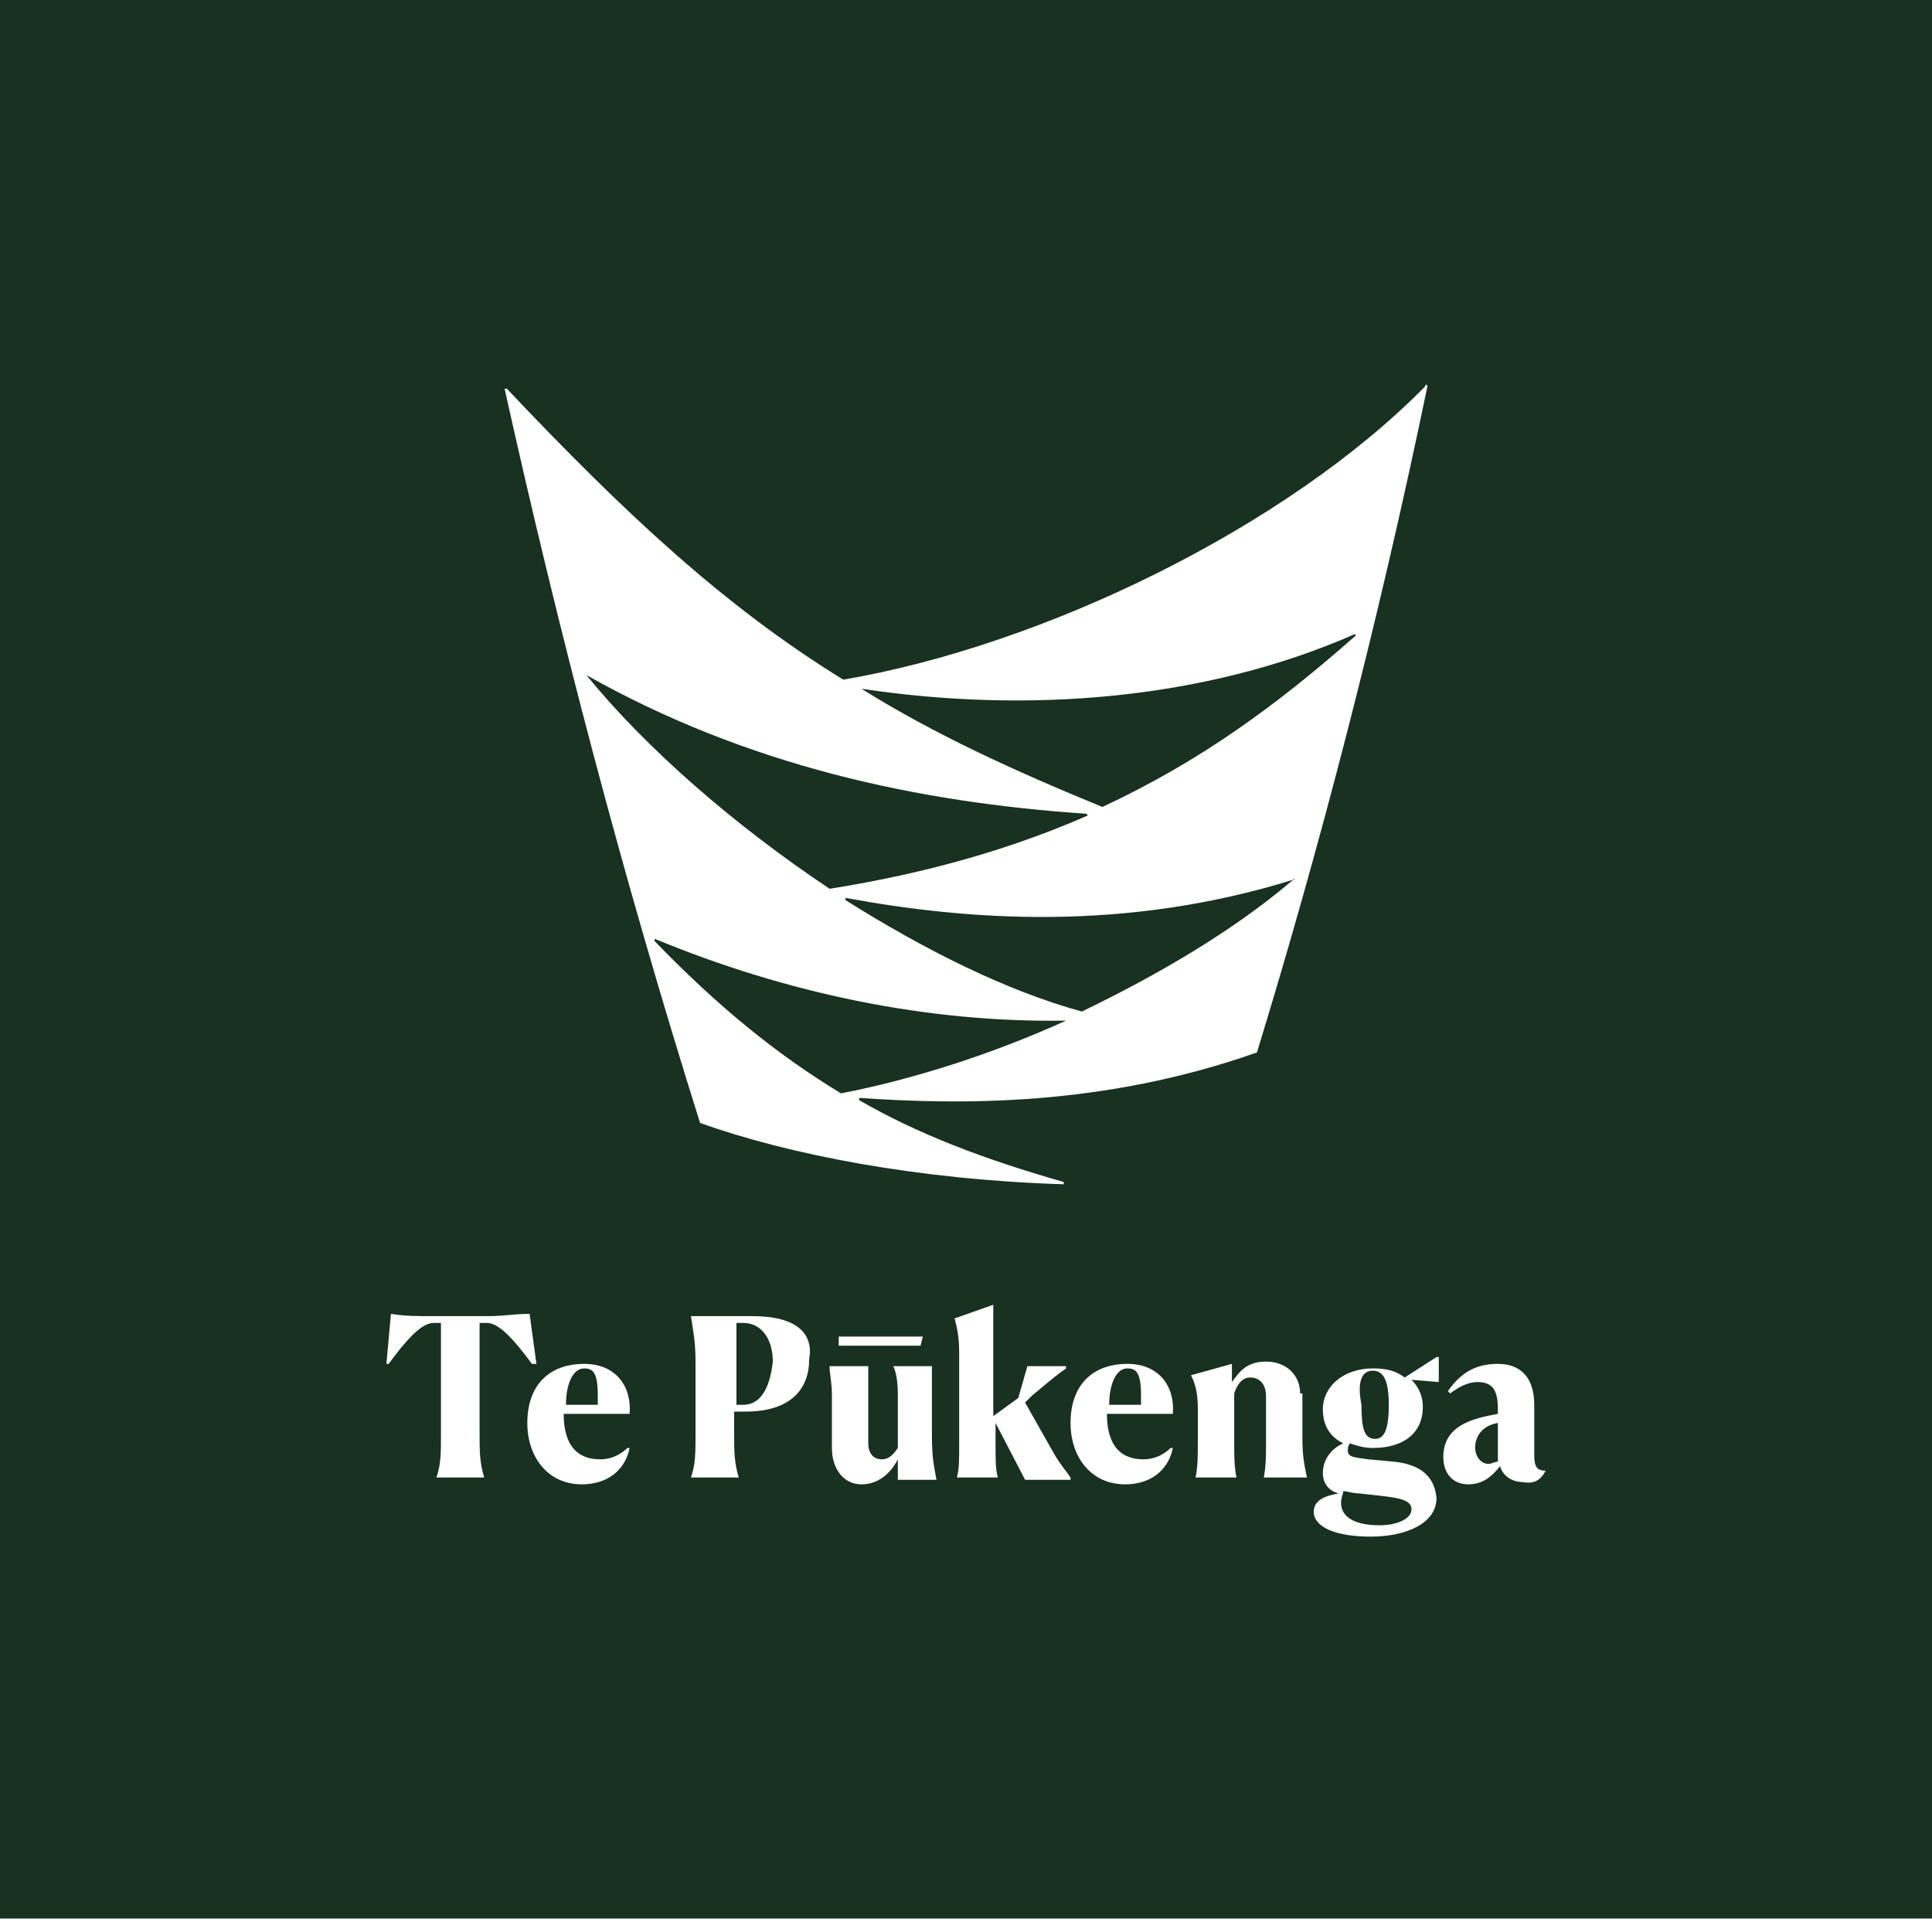
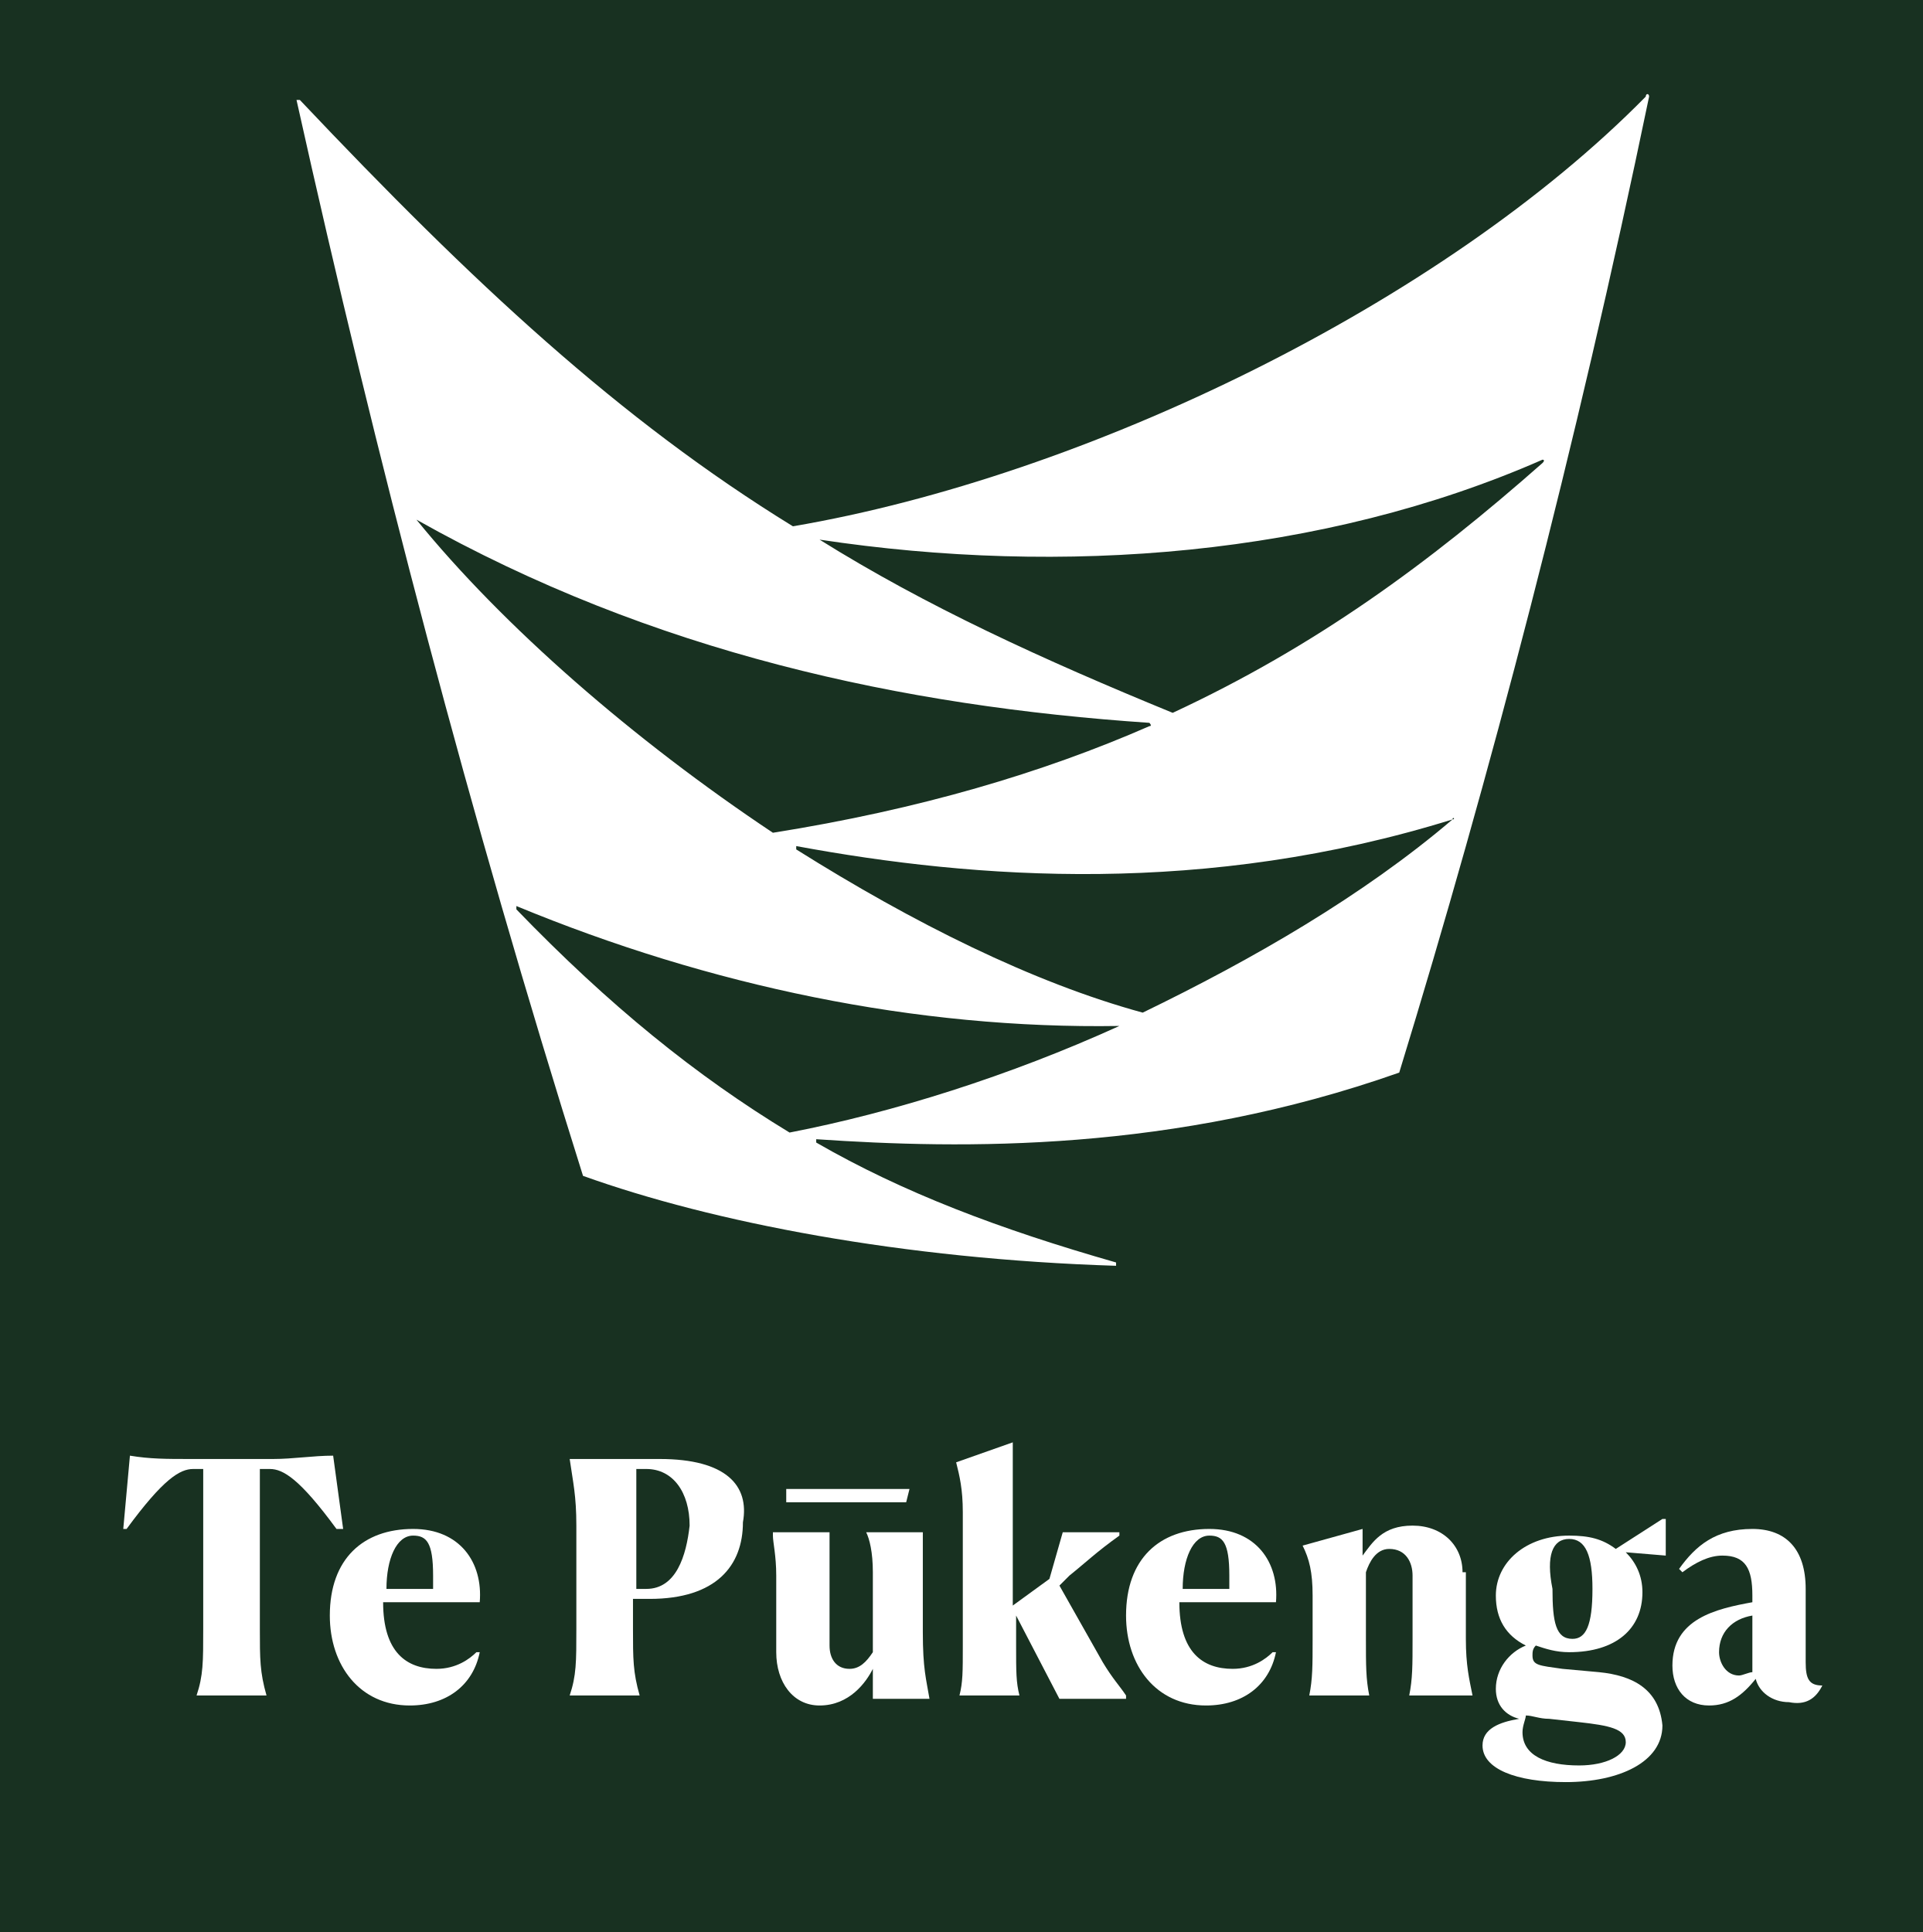
- <svg xmlns="http://www.w3.org/2000/svg" version="1.1" x="0px" y="0px" viewBox="0 0 85 84.4" style="enable-background:new 0 0 85 84.4;" xml:space="preserve">
+ <svg xmlns="http://www.w3.org/2000/svg" version="1.1" id="Layer_1" x="0px" y="0px" viewBox="0 0 57.7 58" style="enable-background:new 0 0 57.7 58;" xml:space="preserve">
  <style type="text/css">
	.st0{fill:#183121;}
	.st1{fill:#FFFFFF;}
</style>
-   <g id="Layer_2">
-     <rect class="st0" width="85" height="84.4" />
+   <g id="Layer_2_00000064324635113952370120000011873613830332759215_">
+     <polyline class="st0" points="36.2,-14.1 71.7,-14.1 71.7,70.3 -13.3,70.3 -13.3,-14.1 36.2,-14.1  " />
  </g>
-   <g id="Layer_1">
+   <g id="Layer_1_00000062898962688257348600000011938158323506181024_">
    <g>
-       <path class="st1" d="M30.8,49.4c3.9,1.4,9.6,2.5,16,2.7c0,0,0,0,0-0.1c-3.5-1-6.4-2.1-9-3.6c0,0,0-0.1,0-0.1    c4.4,0.3,10.7,0.4,17.5-2c2.7-8.8,5.3-18.7,7.5-29.3c0-0.1-0.1-0.1-0.1,0c-6.1,6.2-16.8,11.4-25.6,12.9    c-5.2-3.2-9.6-7.3-14.8-12.8c0,0-0.1,0-0.1,0C24.6,27.9,27.4,38.6,30.8,49.4z M46.9,44.9c-3.3,1.5-6.8,2.6-9.9,3.2    c-2.8-1.7-5.4-3.8-8.2-6.7c0,0,0-0.1,0-0.1C34.6,43.7,40.8,45,46.9,44.9C46.9,44.8,46.9,44.8,46.9,44.9z M56.9,38.7    c-2.7,2.3-6,4.2-9.3,5.8c-3.3-0.9-6.9-2.7-10.4-4.9c0,0,0-0.1,0-0.1C42.6,40.5,49.5,41,56.9,38.7C56.9,38.6,57,38.7,56.9,38.7z     M37.9,30.3c7.3,1.1,15.1,0.5,21.7-2.4c0,0,0.1,0,0,0.1c-3.4,3-6.8,5.5-11.1,7.5C44.6,33.9,41.1,32.3,37.9,30.3    C37.9,30.4,37.9,30.3,37.9,30.3z M25.8,29.7c7.1,4,14.6,5.6,22,6.1c0,0,0.1,0.1,0,0.1c-3.2,1.4-6.9,2.5-11.3,3.2    C32.3,36.3,28.4,32.9,25.8,29.7C25.8,29.7,25.8,29.7,25.8,29.7z" />
+       <path class="st1" d="M17.5,35.3c3.9,1.4,9.6,2.5,16,2.7c0,0,0,0,0-0.1c-3.5-1-6.4-2.1-9-3.6v-0.1c4.4,0.3,10.7,0.4,17.5-2    c2.7-8.8,5.3-18.7,7.5-29.3c0-0.1-0.1-0.1-0.1,0c-6.1,6.2-16.8,11.4-25.6,12.9C18.6,12.6,14.2,8.5,9,3H8.9    C11.3,13.8,14.1,24.5,17.5,35.3z M33.6,30.8c-3.3,1.5-6.8,2.6-9.9,3.2c-2.8-1.7-5.4-3.8-8.2-6.7v-0.1    C21.3,29.6,27.5,30.9,33.6,30.8C33.6,30.7,33.6,30.7,33.6,30.8z M43.6,24.6c-2.7,2.3-6,4.2-9.3,5.8c-3.3-0.9-6.9-2.7-10.4-4.9    v-0.1C29.3,26.4,36.2,26.9,43.6,24.6C43.6,24.5,43.7,24.6,43.6,24.6z M24.6,16.2c7.3,1.1,15.1,0.5,21.7-2.4c0,0,0.1,0,0,0.1    c-3.4,3-6.8,5.5-11.1,7.5C31.3,19.8,27.8,18.2,24.6,16.2C24.6,16.3,24.6,16.2,24.6,16.2z M12.5,15.6c7.1,4,14.6,5.6,22,6.1    c0,0,0.1,0.1,0,0.1c-3.2,1.4-6.9,2.5-11.3,3.2C19,22.2,15.1,18.8,12.5,15.6L12.5,15.6z" />
      <g>
-         <path class="st1" d="M68,64.7c-0.4,0-0.5-0.2-0.5-0.7v-2.2c0-1.2-0.6-1.8-1.6-1.8c-1.1,0-1.7,0.5-2.2,1.2l0.1,0.1     c0.4-0.3,0.8-0.5,1.2-0.5c0.7,0,0.9,0.4,0.9,1.2v0.2c-1.1,0.2-2.4,0.5-2.4,1.9c0,0.7,0.4,1.2,1.1,1.2c0.6,0,1-0.3,1.4-0.8     c0.1,0.4,0.5,0.7,1,0.7C67.5,65.3,67.8,65.1,68,64.7L68,64.7z M65.9,64.3c-0.1,0-0.3,0.1-0.4,0.1c-0.4,0-0.6-0.4-0.6-0.7     c0-0.6,0.4-1,1-1.1V64.3z" />
-         <path class="st1" d="M25.7,60c-1.5,0-2.5,0.9-2.5,2.6c0,1.5,0.9,2.7,2.4,2.7c1.1,0,1.9-0.6,2.1-1.6l-0.1,0     c-0.2,0.2-0.6,0.5-1.2,0.5c-0.9,0-1.6-0.5-1.6-2l2.9,0C27.8,61,27.1,60,25.7,60z M26.3,61.8l-1.4,0c0-0.9,0.3-1.6,0.8-1.6     c0.4,0,0.6,0.2,0.6,1.2V61.8z" />
-         <path class="st1" d="M23.6,60l-0.3-2.2c-0.6,0-1.2,0.1-1.8,0.1h-2.5c-0.7,0-1.2,0-1.8-0.1L17,60h0.1c1.1-1.5,1.6-1.8,2-1.8l0.3,0     V63c0,1,0,1.4-0.2,2v0h2.1v0c-0.2-0.7-0.2-1.1-0.2-2v-4.8l0.3,0c0.4,0,0.9,0.3,2,1.8H23.6z" />
-         <polygon class="st1" points="40.5,59.2 40.6,58.8 36.9,58.8 36.9,59.2    " />
-         <path class="st1" d="M41,60.1h-1.7v0c0.1,0.2,0.2,0.6,0.2,1.2v2.4c-0.2,0.3-0.4,0.5-0.7,0.5c-0.4,0-0.6-0.3-0.6-0.7v-3.4h-1.7     v0.1c0,0.2,0.1,0.6,0.1,1.2v2.3c0,0.9,0.5,1.6,1.3,1.6c0.9,0,1.4-0.7,1.6-1.1l0,0v0.9h1.7v0c-0.1-0.6-0.2-0.9-0.2-2V60.1z" />
-         <path class="st1" d="M49.6,60c-1.5,0-2.5,0.9-2.5,2.6c0,1.5,0.9,2.7,2.4,2.7c1.1,0,1.9-0.6,2.1-1.6l-0.1,0     c-0.2,0.2-0.6,0.5-1.2,0.5c-0.9,0-1.6-0.5-1.6-2l2.9,0C51.7,61,51,60,49.6,60z M50.2,61.8l-1.4,0c0-0.9,0.3-1.6,0.8-1.6     c0.4,0,0.6,0.2,0.6,1.2V61.8z" />
-         <path class="st1" d="M57.2,61.3c0-0.8-0.6-1.4-1.5-1.4c-0.9,0-1.2,0.5-1.5,0.9l0,0V60l-1.8,0.5v0c0.2,0.4,0.3,0.8,0.3,1.5v1.3     c0,0.8,0,1.2-0.1,1.7v0h1.8v0c-0.1-0.5-0.1-0.9-0.1-1.7v-2c0.1-0.3,0.3-0.7,0.7-0.7c0.5,0,0.7,0.4,0.7,0.8v1.9     c0,0.8,0,1.2-0.1,1.7v0h1.9v0c-0.1-0.5-0.2-0.9-0.2-1.7V61.3z" />
-         <path class="st1" d="M61.3,64.3l-1.1-0.1c-0.7-0.1-0.9-0.1-0.9-0.4c0-0.1,0-0.2,0.1-0.3c0.3,0.1,0.6,0.2,1,0.2     c1.4,0,2.2-0.7,2.2-1.8c0-0.5-0.2-0.9-0.5-1.2l1.2,0.1h0v-1.1l-0.1,0l-1.4,0.9c-0.4-0.3-0.8-0.4-1.4-0.4c-1.3,0-2.2,0.8-2.2,1.8     c0,0.7,0.3,1.2,0.9,1.5c-0.5,0.2-0.9,0.7-0.9,1.3c0,0.5,0.3,0.8,0.7,0.9c-0.6,0.1-1.1,0.3-1.1,0.8c0,0.7,1,1.1,2.5,1.1     c1.6,0,2.9-0.6,2.9-1.7C63.1,64.8,62.3,64.4,61.3,64.3z M60.4,60.3c0.5,0,0.7,0.5,0.7,1.5c0,1.1-0.2,1.5-0.6,1.5     c-0.5,0-0.6-0.5-0.6-1.5C59.7,60.8,59.9,60.3,60.4,60.3z M60.7,67.1c-1,0-1.7-0.3-1.7-1c0-0.2,0.1-0.4,0.1-0.5     c0.2,0,0.4,0.1,0.7,0.1l0.9,0.1c0.9,0.1,1.4,0.2,1.4,0.6S61.5,67.1,60.7,67.1z" />
-         <path class="st1" d="M45.1,61.7l0.3-0.3c0.5-0.4,0.8-0.7,1.5-1.2v-0.1h-1.7l-0.4,1.4l-1.1,0.8v-4.9L42,58v0     c0.1,0.4,0.2,0.8,0.2,1.5v4c0,0.8,0,1.1-0.1,1.5v0h1.8v0c-0.1-0.4-0.1-0.7-0.1-1.5v-0.9l1.3,2.5h2V65c-0.2-0.3-0.4-0.5-0.7-1     L45.1,61.7z" />
-         <path class="st1" d="M33.1,57.9h-2.7v0c0.1,0.7,0.2,1.1,0.2,2V63c0,1,0,1.4-0.2,2v0h2.1v0c-0.2-0.7-0.2-1.1-0.2-2v-0.9h0.5     c2,0,2.8-1,2.8-2.3C35.8,58.7,35.1,57.9,33.1,57.9z M32.7,61.8h-0.3v-3.6c0.1,0,0.2,0,0.3,0c0.8,0,1.3,0.7,1.3,1.7     C33.9,60.8,33.6,61.8,32.7,61.8z" />
+         <path class="st1" d="M54.7,50.6c-0.4,0-0.5-0.2-0.5-0.7v-2.2c0-1.2-0.6-1.8-1.6-1.8c-1.1,0-1.7,0.5-2.2,1.2l0.1,0.1     c0.4-0.3,0.8-0.5,1.2-0.5c0.7,0,0.9,0.4,0.9,1.2v0.2c-1.1,0.2-2.4,0.5-2.4,1.9c0,0.7,0.4,1.2,1.1,1.2c0.6,0,1-0.3,1.4-0.8     c0.1,0.4,0.5,0.7,1,0.7C54.2,51.2,54.5,51,54.7,50.6L54.7,50.6z M52.6,50.2c-0.1,0-0.3,0.1-0.4,0.1c-0.4,0-0.6-0.4-0.6-0.7     c0-0.6,0.4-1,1-1.1V50.2z" />
+         <path class="st1" d="M12.4,45.9c-1.5,0-2.5,0.9-2.5,2.6c0,1.5,0.9,2.7,2.4,2.7c1.1,0,1.9-0.6,2.1-1.6h-0.1     c-0.2,0.2-0.6,0.5-1.2,0.5c-0.9,0-1.6-0.5-1.6-2h2.9C14.5,46.9,13.8,45.9,12.4,45.9z M13,47.7h-1.4c0-0.9,0.3-1.6,0.8-1.6     c0.4,0,0.6,0.2,0.6,1.2V47.7z" />
+         <path class="st1" d="M10.3,45.9L10,43.7c-0.6,0-1.2,0.1-1.8,0.1H5.7c-0.7,0-1.2,0-1.8-0.1l-0.2,2.2h0.1c1.1-1.5,1.6-1.8,2-1.8     h0.3v4.8c0,1,0,1.4-0.2,2l0,0H8l0,0c-0.2-0.7-0.2-1.1-0.2-2v-4.8h0.3c0.4,0,0.9,0.3,2,1.8H10.3z" />
+         <polygon class="st1" points="27.2,45.1 27.3,44.7 23.6,44.7 23.6,45.1    " />
+         <path class="st1" d="M27.7,46H26l0,0c0.1,0.2,0.2,0.6,0.2,1.2v2.4c-0.2,0.3-0.4,0.5-0.7,0.5c-0.4,0-0.6-0.3-0.6-0.7V46h-1.7v0.1     c0,0.2,0.1,0.6,0.1,1.2v2.3c0,0.9,0.5,1.6,1.3,1.6c0.9,0,1.4-0.7,1.6-1.1l0,0V51h1.7l0,0c-0.1-0.6-0.2-0.9-0.2-2     C27.7,49,27.7,46,27.7,46z" />
+         <path class="st1" d="M36.3,45.9c-1.5,0-2.5,0.9-2.5,2.6c0,1.5,0.9,2.7,2.4,2.7c1.1,0,1.9-0.6,2.1-1.6h-0.1     c-0.2,0.2-0.6,0.5-1.2,0.5c-0.9,0-1.6-0.5-1.6-2h2.9C38.4,46.9,37.7,45.9,36.3,45.9z M36.9,47.7h-1.4c0-0.9,0.3-1.6,0.8-1.6     c0.4,0,0.6,0.2,0.6,1.2C36.9,47.3,36.9,47.7,36.9,47.7z" />
+         <path class="st1" d="M43.9,47.2c0-0.8-0.6-1.4-1.5-1.4s-1.2,0.5-1.5,0.9l0,0v-0.8l-1.8,0.5l0,0c0.2,0.4,0.3,0.8,0.3,1.5v1.3     c0,0.8,0,1.2-0.1,1.7l0,0h1.8l0,0C41,50.4,41,50,41,49.2v-2c0.1-0.3,0.3-0.7,0.7-0.7c0.5,0,0.7,0.4,0.7,0.8v1.9     c0,0.8,0,1.2-0.1,1.7l0,0h1.9l0,0C44.1,50.4,44,50,44,49.2v-2H43.9z" />
+         <path class="st1" d="M48,50.2l-1.1-0.1C46.2,50,46,50,46,49.7c0-0.1,0-0.2,0.1-0.3c0.3,0.1,0.6,0.2,1,0.2c1.4,0,2.2-0.7,2.2-1.8     c0-0.5-0.2-0.9-0.5-1.2l1.2,0.1l0,0v-1.1h-0.1l-1.4,0.9c-0.4-0.3-0.8-0.4-1.4-0.4c-1.3,0-2.2,0.8-2.2,1.8c0,0.7,0.3,1.2,0.9,1.5     c-0.5,0.2-0.9,0.7-0.9,1.3c0,0.5,0.3,0.8,0.7,0.9c-0.6,0.1-1.1,0.3-1.1,0.8c0,0.7,1,1.1,2.5,1.1c1.6,0,2.9-0.6,2.9-1.7     C49.8,50.7,49,50.3,48,50.2z M47.1,46.2c0.5,0,0.7,0.5,0.7,1.5c0,1.1-0.2,1.5-0.6,1.5c-0.5,0-0.6-0.5-0.6-1.5     C46.4,46.7,46.6,46.2,47.1,46.2z M47.4,53c-1,0-1.7-0.3-1.7-1c0-0.2,0.1-0.4,0.1-0.5c0.2,0,0.4,0.1,0.7,0.1l0.9,0.1     c0.9,0.1,1.4,0.2,1.4,0.6S48.2,53,47.4,53z" />
+         <path class="st1" d="M31.8,47.6l0.3-0.3c0.5-0.4,0.8-0.7,1.5-1.2V46h-1.7l-0.4,1.4l-1.1,0.8v-4.9l-1.7,0.6l0,0     c0.1,0.4,0.2,0.8,0.2,1.5v4c0,0.8,0,1.1-0.1,1.5l0,0h1.8l0,0c-0.1-0.4-0.1-0.7-0.1-1.5v-0.9l1.3,2.5h2v-0.1     c-0.2-0.3-0.4-0.5-0.7-1L31.8,47.6z" />
+         <path class="st1" d="M19.8,43.8h-2.7l0,0c0.1,0.7,0.2,1.1,0.2,2v3.1c0,1,0,1.4-0.2,2l0,0h2.1l0,0c-0.2-0.7-0.2-1.1-0.2-2V48h0.5     c2,0,2.8-1,2.8-2.3C22.5,44.6,21.8,43.8,19.8,43.8z M19.4,47.7h-0.3v-3.6c0.1,0,0.2,0,0.3,0c0.8,0,1.3,0.7,1.3,1.7     C20.6,46.7,20.3,47.7,19.4,47.7z" />
      </g>
    </g>
  </g>
</svg>
